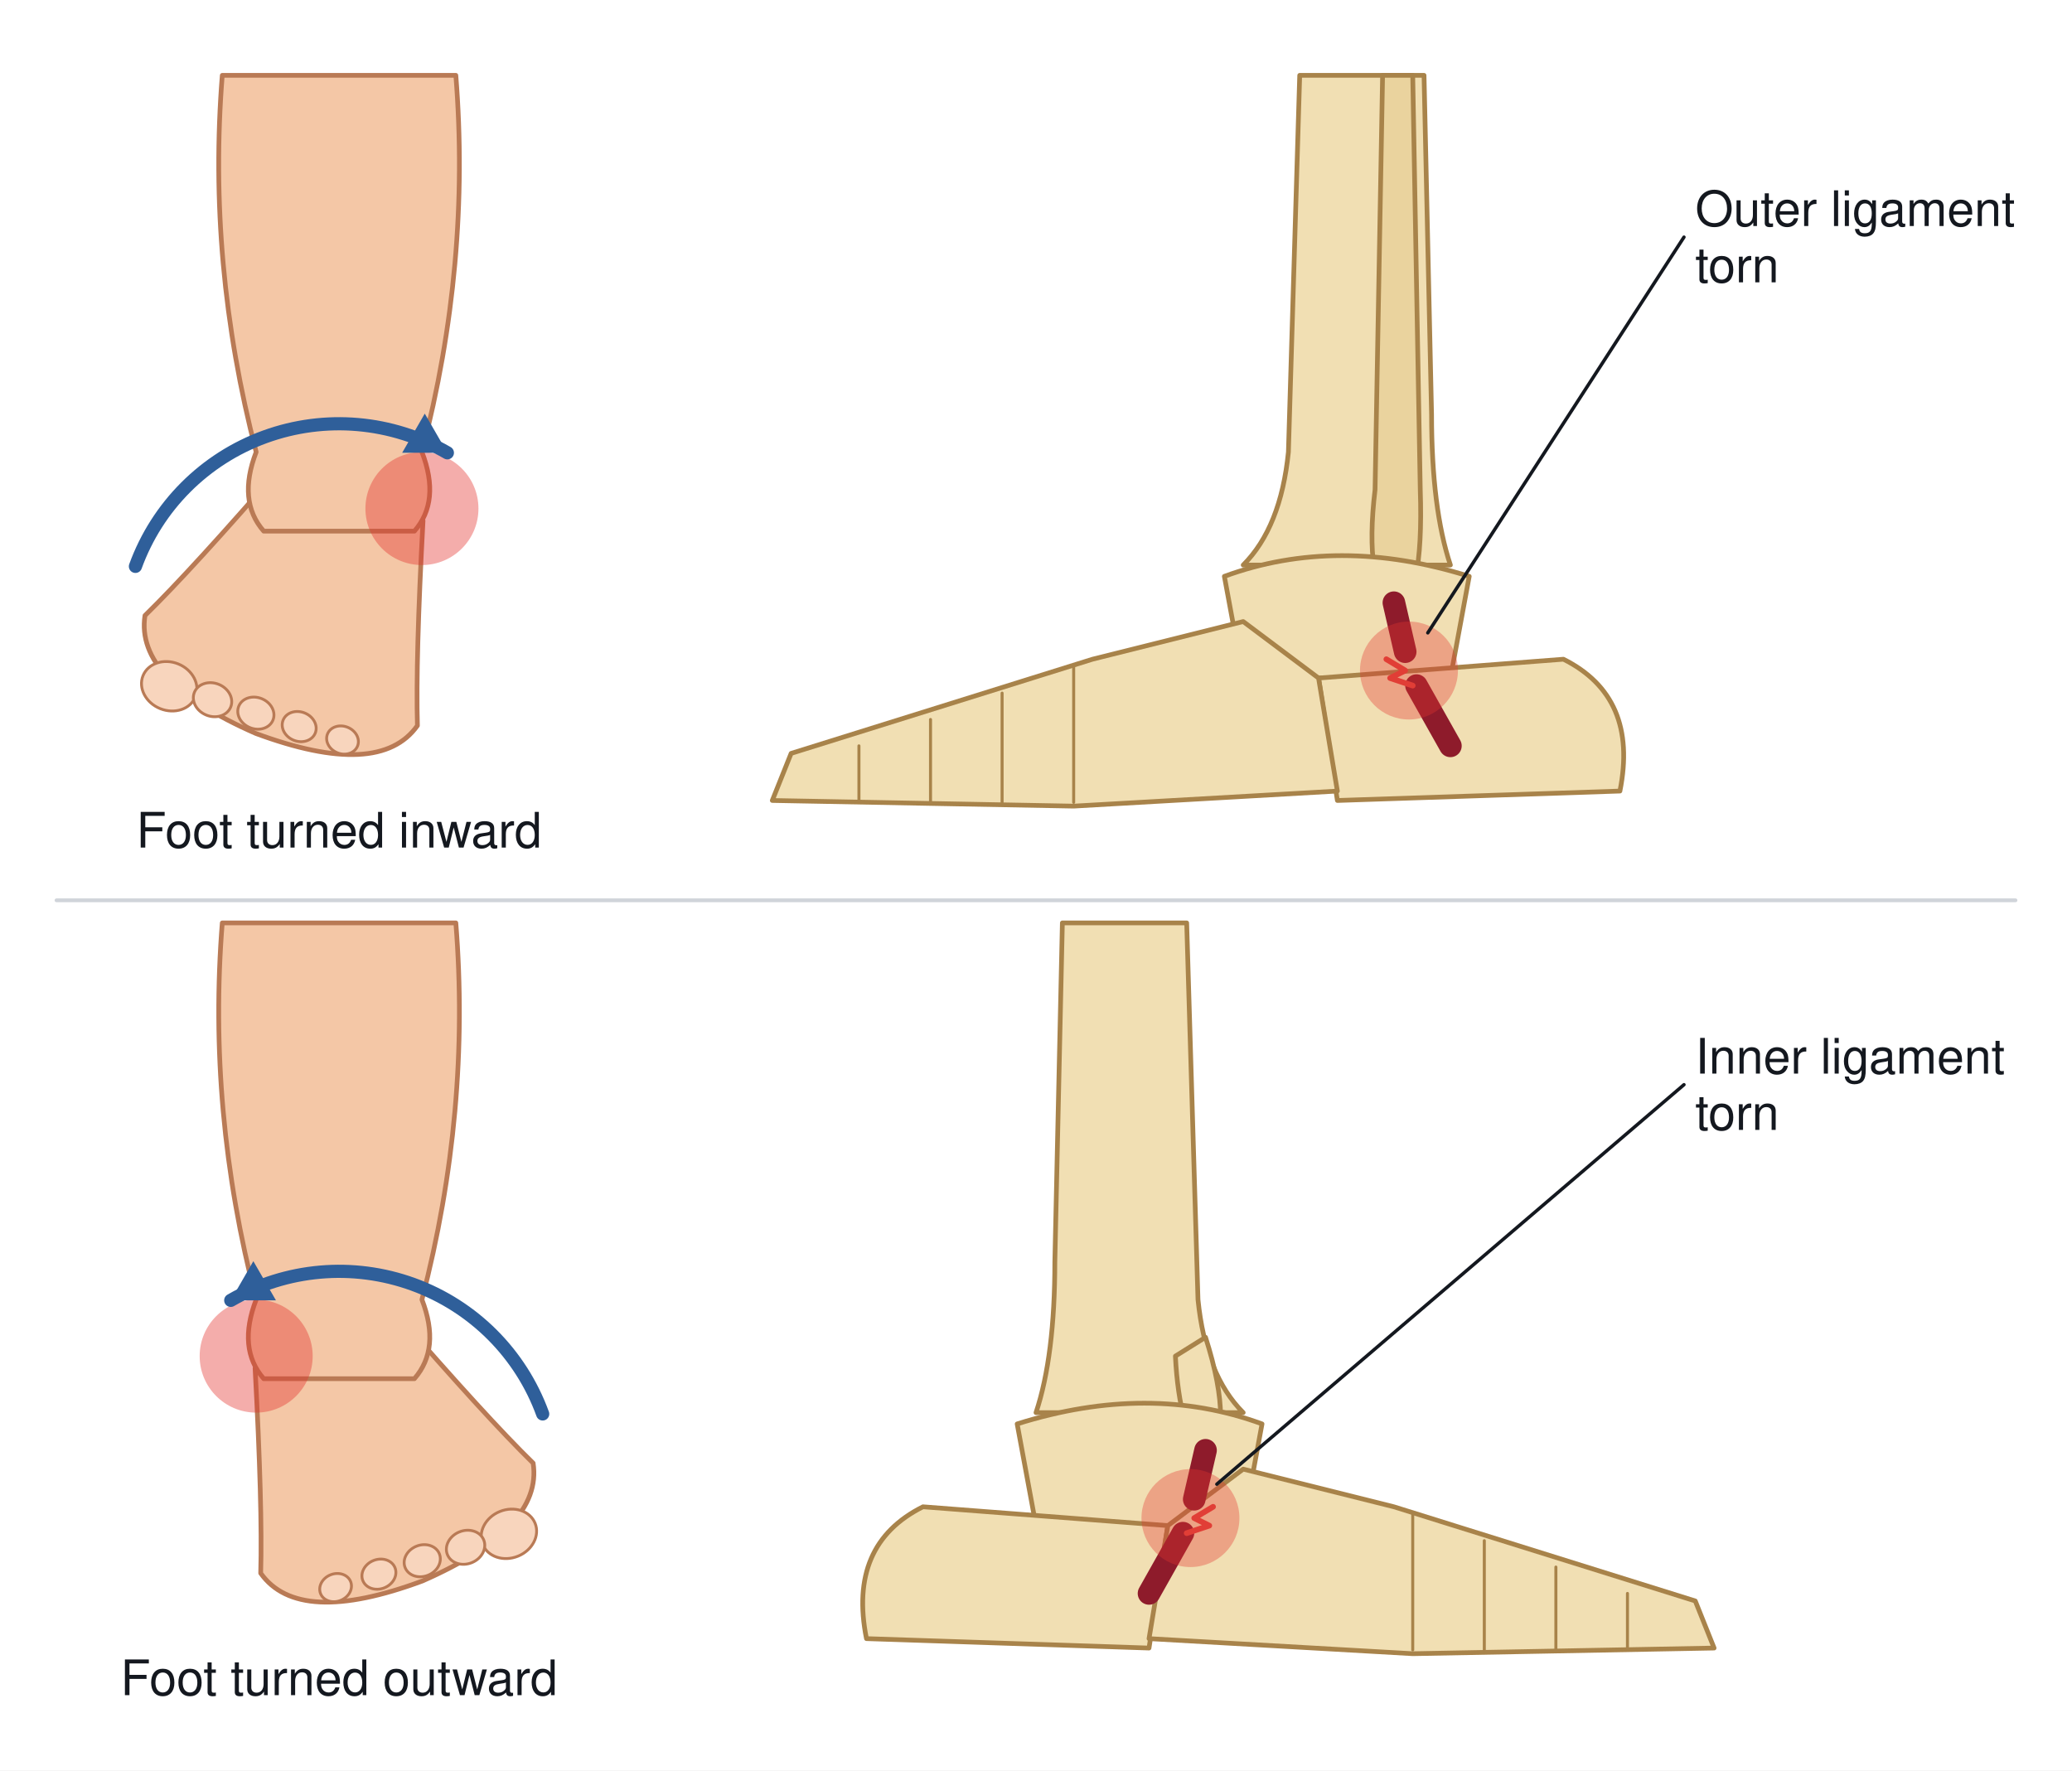
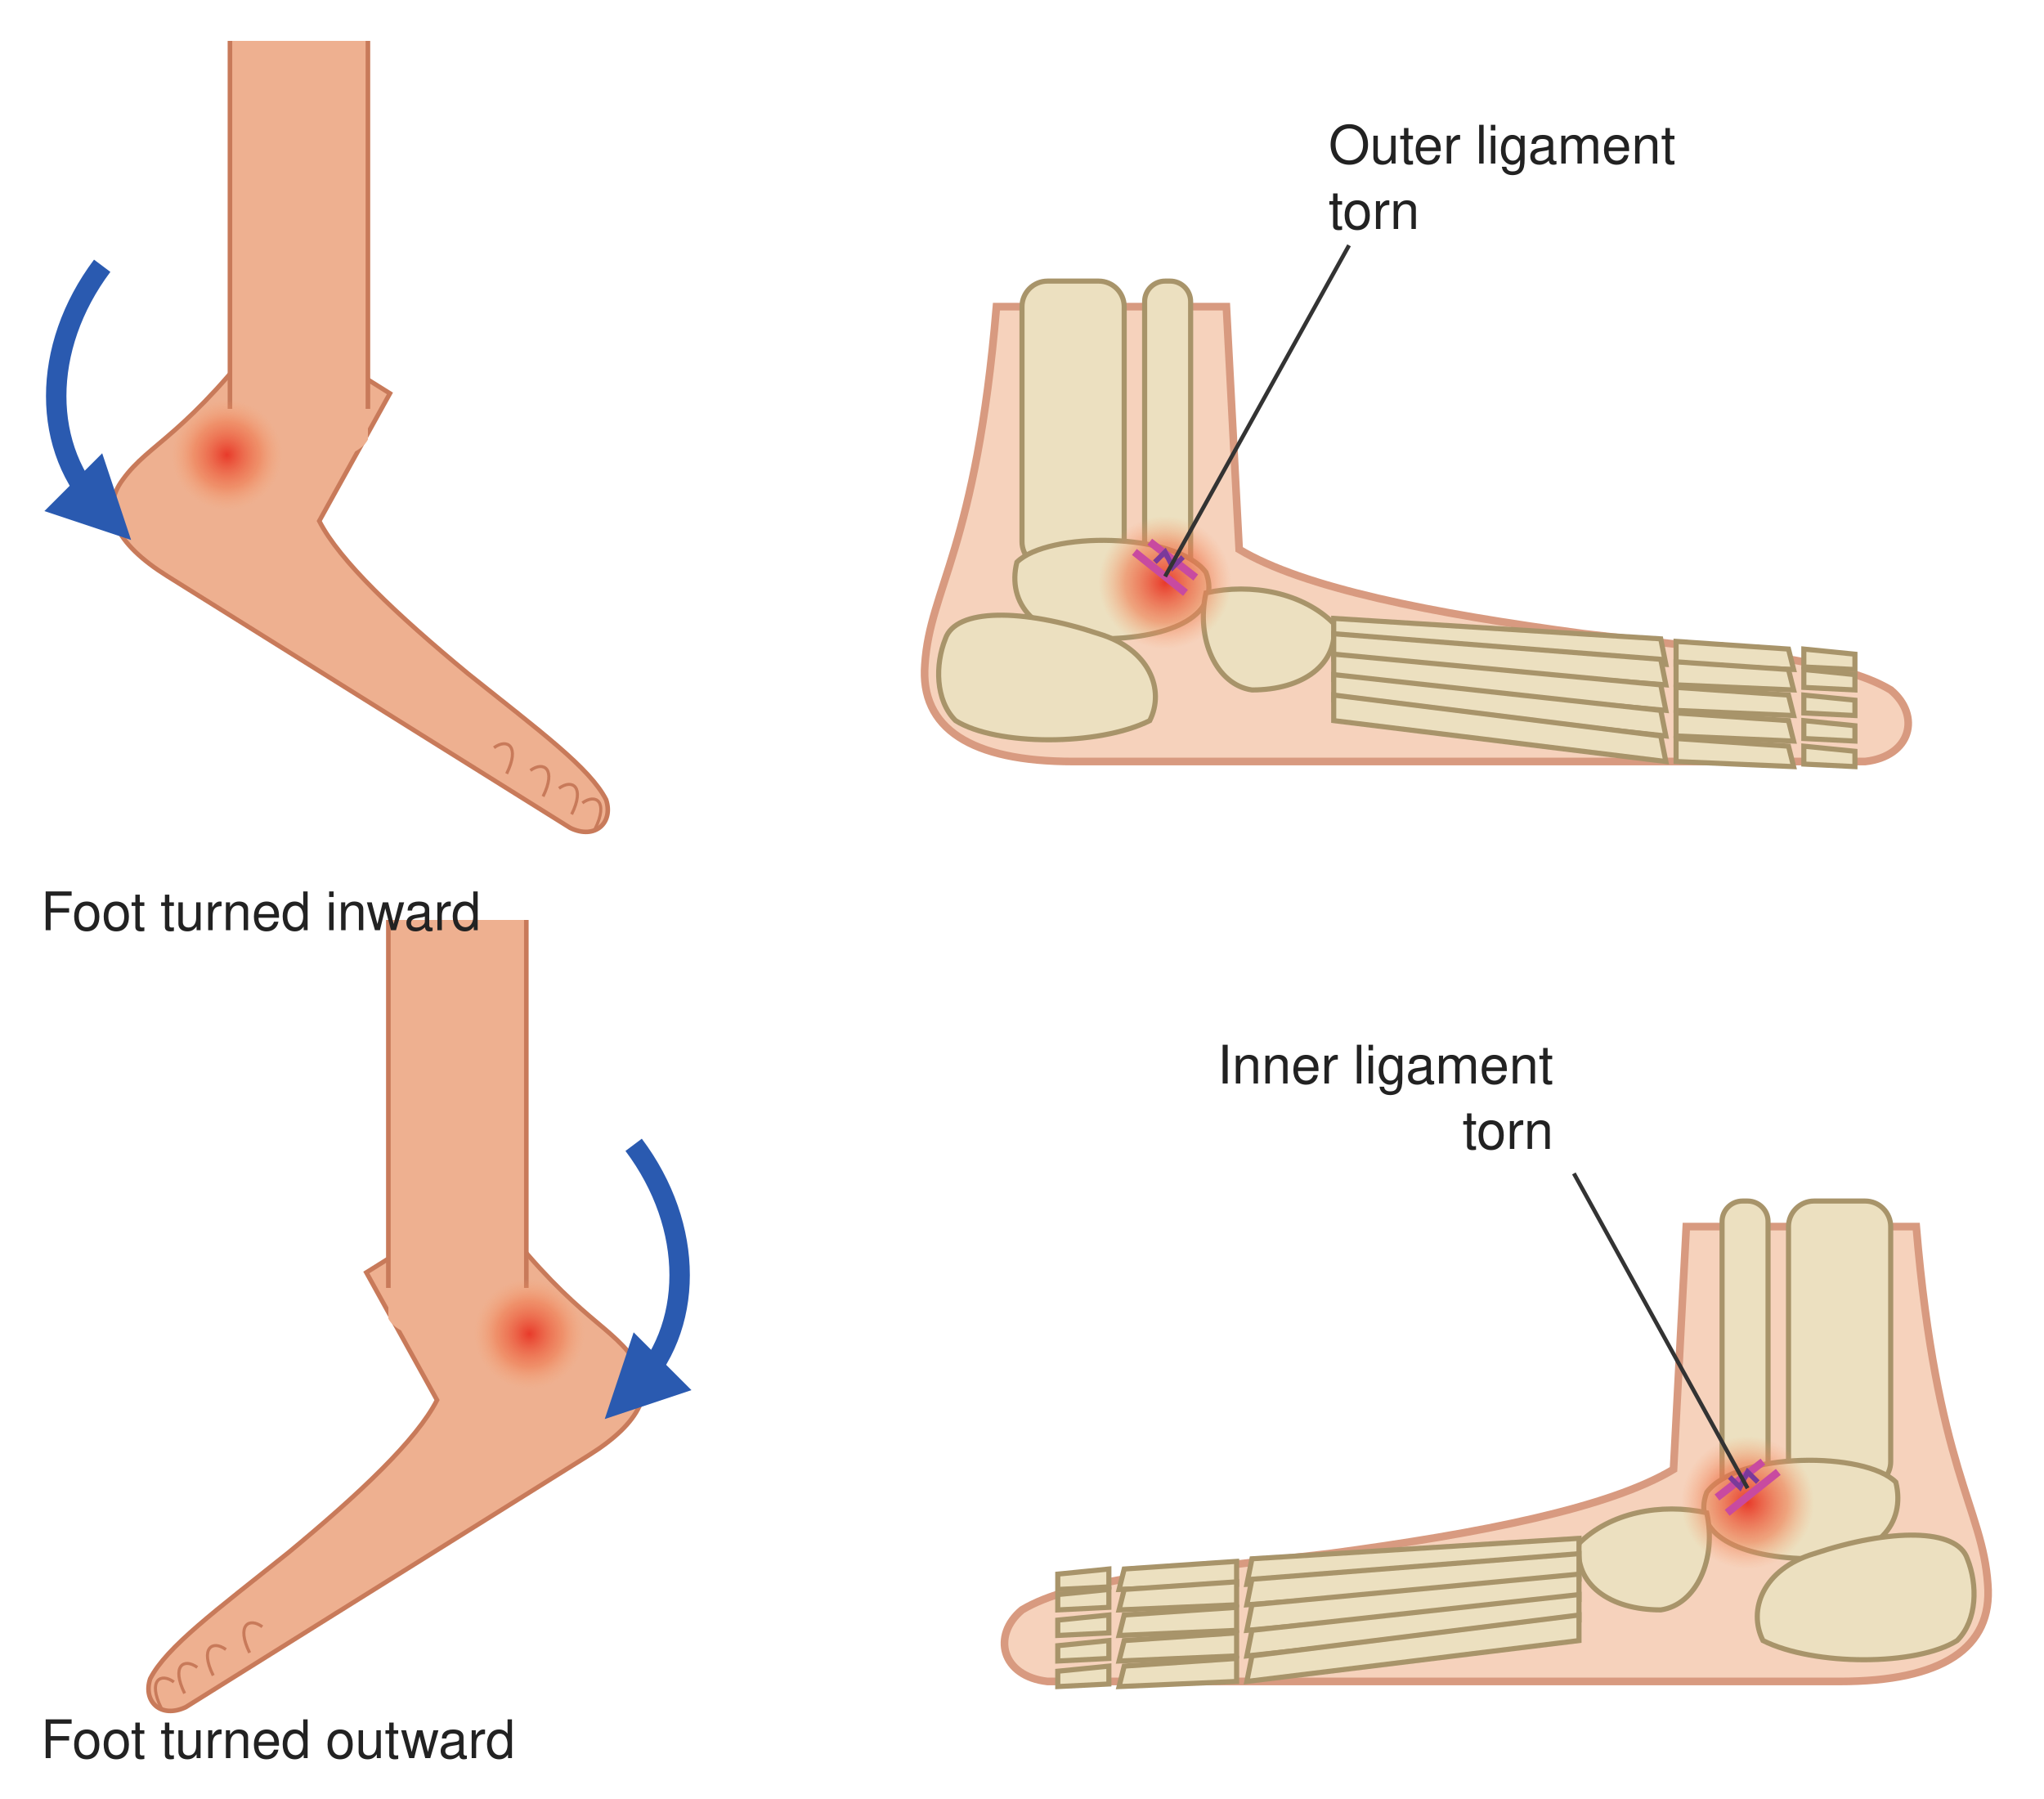
- <svg xmlns="http://www.w3.org/2000/svg" viewBox="0 0 1100 940" font-family="Segoe UI, Helvetica, Arial, sans-serif">
-   <rect width="1100" height="940" fill="#ffffff" />
-   <g transform="rotate(22 180 280)">
-     <path d="M140 260 Q116 330 102 362 Q110 396 180 398 Q250 396 258 362 Q244 330 220 260 Z" stroke="#b97a55" stroke-width="2.5" fill="#f4c7a6" stroke-linejoin="round" stroke-linecap="round" />
-     <ellipse cx="128.0" cy="392.0" rx="15.0" ry="12.8" stroke="#b97a55" stroke-width="1.5" fill="#f8d5bd" />
-     <ellipse cx="152.0" cy="390.0" rx="10.4" ry="8.8" stroke="#b97a55" stroke-width="1.5" fill="#f8d5bd" />
-     <ellipse cx="176.0" cy="388.0" rx="9.8" ry="8.3" stroke="#b97a55" stroke-width="1.5" fill="#f8d5bd" />
-     <ellipse cx="200.0" cy="386.0" rx="9.2" ry="7.8" stroke="#b97a55" stroke-width="1.5" fill="#f8d5bd" />
-     <ellipse cx="224.0" cy="384.0" rx="8.6" ry="7.3" stroke="#b97a55" stroke-width="1.5" fill="#f8d5bd" />
+ <svg xmlns="http://www.w3.org/2000/svg" viewBox="0 0 1000 880" font-family="Segoe UI, Helvetica, Arial, sans-serif">
+   <defs>
+     <radialGradient id="rg" cx="0.5" cy="0.5" r="0.5">
+       <stop offset="0" stop-color="#e83a2a" />
+       <stop offset="0.6" stop-color="#f07a50" stop-opacity="0.6" />
+       <stop offset="1" stop-color="#f6a070" stop-opacity="0" />
+     </radialGradient>
+     <marker id="bl" viewBox="0 0 10 10" refX="5" refY="5" markerWidth="4" markerHeight="4" orient="auto">
+       <path d="M0 0 L10 5 L0 10 Z" fill="#2a5ab0" />
+     </marker>
+   </defs>
+   <rect width="1000" height="880" fill="#ffffff" />
+   <g transform="translate(90 170) scale(0.75 0.75)">
+     <g transform="rotate(32 75 40)">
+       <path d="M30 0 L120 0 L125 95 C150 110 200 120 260 128 C320 135 360 138 380 150 C392 160 388 176 370 178 L60 178 C20 178 0 165 2 140 C4 110 22 95 30 0 Z" fill="#eeb090" stroke="#c87a5a" stroke-width="3" />
+       <path d="M300 160 C304 150 314 150 316 170" stroke="#c87a5a" stroke-width="2" fill="none" />
+       <path d="M328 160 C332 150 342 150 344 170" stroke="#c87a5a" stroke-width="2" fill="none" />
+       <path d="M350 160 C354 150 364 150 366 170" stroke="#c87a5a" stroke-width="2" fill="none" />
+       <path d="M368 160 C372 150 382 150 384 170" stroke="#c87a5a" stroke-width="2" fill="none" />
+     </g>
+     <path d="M30 -200 L30 60 C40 80 110 80 120 60 L120 -200 Z" fill="#eeb090" />
+     <path d="M30 -200 L30 40 M120 -200 L120 40" stroke="#c87a5a" stroke-width="3" />
+     <circle cx="28" cy="70" r="36" fill="url(#rg)" />
  </g>
-   <path d="M118 40 Q110 140 136 240 Q126 266 140 282 L220 282 Q234 266 224 240 Q250 140 242 40 Z" stroke="#b97a55" stroke-width="2.5" fill="#f4c7a6" stroke-linejoin="round" stroke-linecap="round" />
-   <circle cx="224.0" cy="270.0" r="30.0" stroke="none" stroke-width="0" fill="#e3342f" fill-opacity="0.4" />
-   <path d="M71.9 300.7 A115 115 0 0 1 237.5 240.4" stroke="#2f5f9a" stroke-width="7" fill="none" stroke-linejoin="round" stroke-linecap="round" />
-   <path d="M237.5 240.4 L213.5 240.4 L225.5 219.6 Z" fill="#2f5f9a" />
-   <text x="180.0" y="450.0" font-size="26.0" fill="#14181f" text-anchor="middle" font-weight="400">Foot turned inward</text>
-   <path d="M690 40 L684 240 Q680 280 660 300 L770 300 Q760 270 760 220 L756 40 Z" stroke="#a8834a" stroke-width="2.5" fill="#f1dfb3" stroke-linejoin="round" stroke-linecap="round" />
-   <path d="M750 40 L754 260 Q756 320 740 326 Q724 310 730 260 L734 40 Z" stroke="#a8834a" stroke-width="2.5" fill="#ead39e" stroke-linejoin="round" stroke-linecap="round" />
-   <path d="M650 306 Q710 284 780 306 L770 360 L660 360 Z" stroke="#a8834a" stroke-width="2.5" fill="#f1dfb3" stroke-linejoin="round" stroke-linecap="round" />
-   <path d="M700 360 L830 350 Q870 370 860 420 L710 425 Z" stroke="#a8834a" stroke-width="2.5" fill="#f1dfb3" stroke-linejoin="round" stroke-linecap="round" />
-   <path d="M660 330 L580 350 L420 400 L410 425 L570 428 L710 420 L700 360 Z" stroke="#a8834a" stroke-width="2.5" fill="#f1dfb3" stroke-linejoin="round" stroke-linecap="round" />
-   <line x1="570.0" y1="354.0" x2="570.0" y2="426.0" stroke="#a8834a" stroke-width="1.6" stroke-linecap="round" />
-   <line x1="532.0" y1="368.0" x2="532.0" y2="426.0" stroke="#a8834a" stroke-width="1.6" stroke-linecap="round" />
-   <line x1="494.0" y1="382.0" x2="494.0" y2="426.0" stroke="#a8834a" stroke-width="1.6" stroke-linecap="round" />
-   <line x1="456.0" y1="396.0" x2="456.0" y2="426.0" stroke="#a8834a" stroke-width="1.6" stroke-linecap="round" />
-   <path d="M740 320 L746 346" stroke="#8e1b2b" stroke-width="12" fill="none" stroke-linejoin="round" stroke-linecap="round" />
-   <path d="M752 364 L770 396" stroke="#8e1b2b" stroke-width="12" fill="none" stroke-linejoin="round" stroke-linecap="round" />
-   <path d="M736 350 L746 356 L738 360 L750 364" stroke="#e0443a" stroke-width="3" fill="none" stroke-linejoin="round" stroke-linecap="round" />
-   <circle cx="748.0" cy="356.0" r="26.0" stroke="none" stroke-width="0" fill="#e3342f" fill-opacity="0.35" />
-   <text x="900.0" y="120.0" font-size="26.0" fill="#14181f" text-anchor="start" font-weight="400">Outer ligament</text>
-   <text x="900.0" y="149.9" font-size="26.0" fill="#14181f" text-anchor="start" font-weight="400">torn</text>
-   <line x1="894.0" y1="125.9" x2="758.0" y2="336.0" stroke="#14181f" stroke-width="1.8" stroke-linecap="round" />
-   <g transform="rotate(-22 180 730)">
-     <path d="M140 710 Q116 780 102 812 Q110 846 180 848 Q250 846 258 812 Q244 780 220 710 Z" stroke="#b97a55" stroke-width="2.5" fill="#f4c7a6" stroke-linejoin="round" stroke-linecap="round" />
-     <ellipse cx="232.0" cy="842.0" rx="15.0" ry="12.8" stroke="#b97a55" stroke-width="1.5" fill="#f8d5bd" />
-     <ellipse cx="208.0" cy="840.0" rx="10.4" ry="8.8" stroke="#b97a55" stroke-width="1.5" fill="#f8d5bd" />
-     <ellipse cx="184.0" cy="838.0" rx="9.8" ry="8.3" stroke="#b97a55" stroke-width="1.5" fill="#f8d5bd" />
-     <ellipse cx="160.0" cy="836.0" rx="9.2" ry="7.8" stroke="#b97a55" stroke-width="1.5" fill="#f8d5bd" />
-     <ellipse cx="136.0" cy="834.0" rx="8.6" ry="7.3" stroke="#b97a55" stroke-width="1.5" fill="#f8d5bd" />
+   <path d="M50 130 C20 170 20 220 50 250" stroke="#2a5ab0" stroke-width="10" fill="none" marker-end="url(#bl)" />
+   <g transform="translate(450 150) scale(1.25 1.25)">
+     <path d="M30 0 L120 0 L125 95 C150 110 200 120 260 128 C320 135 360 138 380 150 C392 160 388 176 370 178 L60 178 C20 178 0 165 2 140 C4 110 22 95 30 0 Z" fill="#f6d2bc" stroke="#d89a80" stroke-width="3" />
+     <g fill="#ece0c0" stroke="#a8946a" stroke-width="2">
+       <rect x="40" y="-10" width="40" height="112" rx="10" />
+       <rect x="88" y="-10" width="18" height="118" rx="8" />
+       <path d="M38 100 C50 88 100 88 112 104 C118 120 100 130 70 130 C45 130 34 116 38 100 Z" />
+       <path d="M10 130 C14 118 40 118 70 128 C90 134 96 150 90 162 C70 172 30 172 14 162 C6 154 6 140 10 130 Z" />
+       <path d="M112 112 C130 108 150 112 162 124 C164 140 150 150 130 150 C116 148 108 130 112 112 Z" />
+       <path d="M162 122 L290 130 L292 140 L162 132 Z" />
+       <path d="M296 131 L340 134 L342 142 L296 140 Z M346 134 L366 136 L366 142 L346 141 Z" />
+       <path d="M162 128 L290 138 L292 148 L162 138 Z" />
+       <path d="M296 139 L340 142 L342 150 L296 148 Z M346 142 L366 144 L366 150 L346 149 Z" />
+       <path d="M162 136 L290 148 L292 158 L162 146 Z" />
+       <path d="M296 149 L340 152 L342 160 L296 158 Z M346 152 L366 154 L366 160 L346 159 Z" />
+       <path d="M162 144 L290 158 L292 168 L162 154 Z" />
+       <path d="M296 159 L340 162 L342 170 L296 168 Z M346 162 L366 164 L366 170 L346 169 Z" />
+       <path d="M162 152 L290 168 L292 178 L162 162 Z" />
+       <path d="M296 169 L340 172 L342 180 L296 178 Z M346 172 L366 174 L366 180 L346 179 Z" />
+     </g>
+     <circle cx="96" cy="108" r="26" fill="url(#rg)" />
+     <path d="M84 96 L104 112 M90 92 L108 106" stroke="#c84aa0" stroke-width="3" />
+     <path d="M92 100 l4 -4 l3 6 l4 -4" stroke="#7a3a9a" stroke-width="2" fill="none" />
  </g>
-   <path d="M118 490 Q110 590 136 690 Q126 716 140 732 L220 732 Q234 716 224 690 Q250 590 242 490 Z" stroke="#b97a55" stroke-width="2.5" fill="#f4c7a6" stroke-linejoin="round" stroke-linecap="round" />
-   <circle cx="136.0" cy="720.0" r="30.0" stroke="none" stroke-width="0" fill="#e3342f" fill-opacity="0.4" />
-   <path d="M288.1 750.7 A115 115 0 0 0 122.5 690.4" stroke="#2f5f9a" stroke-width="7" fill="none" stroke-linejoin="round" stroke-linecap="round" />
-   <path d="M122.5 690.4 L134.5 669.6 L146.5 690.4 Z" fill="#2f5f9a" />
-   <text x="180.0" y="900.0" font-size="26.0" fill="#14181f" text-anchor="middle" font-weight="400">Foot turned outward</text>
-   <path d="M630 490 L636 690 Q640 730 660 750 L550 750 Q560 720 560 670 L564 490 Z" stroke="#a8834a" stroke-width="2.5" fill="#f1dfb3" stroke-linejoin="round" stroke-linecap="round" />
-   <path d="M640 710 Q656 760 640 778 Q626 760 624 720 Z" stroke="#a8834a" stroke-width="2.5" fill="#f1dfb3" stroke-linejoin="round" stroke-linecap="round" />
-   <path d="M670 756 Q610 734 540 756 L550 810 L660 810 Z" stroke="#a8834a" stroke-width="2.5" fill="#f1dfb3" stroke-linejoin="round" stroke-linecap="round" />
-   <path d="M620 810 L490 800 Q450 820 460 870 L610 875 Z" stroke="#a8834a" stroke-width="2.5" fill="#f1dfb3" stroke-linejoin="round" stroke-linecap="round" />
-   <path d="M660 780 L740 800 L900 850 L910 875 L750 878 L610 870 L620 810 Z" stroke="#a8834a" stroke-width="2.5" fill="#f1dfb3" stroke-linejoin="round" stroke-linecap="round" />
-   <line x1="750.0" y1="804.0" x2="750.0" y2="876.0" stroke="#a8834a" stroke-width="1.6" stroke-linecap="round" />
-   <line x1="788.0" y1="818.0" x2="788.0" y2="876.0" stroke="#a8834a" stroke-width="1.6" stroke-linecap="round" />
-   <line x1="826.0" y1="832.0" x2="826.0" y2="876.0" stroke="#a8834a" stroke-width="1.6" stroke-linecap="round" />
-   <line x1="864.0" y1="846.0" x2="864.0" y2="876.0" stroke="#a8834a" stroke-width="1.6" stroke-linecap="round" />
-   <path d="M640 770 L634 796" stroke="#8e1b2b" stroke-width="12" fill="none" stroke-linejoin="round" stroke-linecap="round" />
-   <path d="M628 814 L610 846" stroke="#8e1b2b" stroke-width="12" fill="none" stroke-linejoin="round" stroke-linecap="round" />
-   <path d="M644 800 L634 806 L642 810 L630 814" stroke="#e0443a" stroke-width="3" fill="none" stroke-linejoin="round" stroke-linecap="round" />
-   <circle cx="632.0" cy="806.0" r="26.0" stroke="none" stroke-width="0" fill="#e3342f" fill-opacity="0.35" />
-   <text x="900.0" y="570.0" font-size="26.0" fill="#14181f" text-anchor="start" font-weight="400">Inner ligament</text>
-   <text x="900.0" y="599.9" font-size="26.0" fill="#14181f" text-anchor="start" font-weight="400">torn</text>
-   <line x1="894.0" y1="575.9" x2="646.0" y2="788.0" stroke="#14181f" stroke-width="1.8" stroke-linecap="round" />
-   <line x1="30.0" y1="478.0" x2="1070.0" y2="478.0" stroke="#d0d4da" stroke-width="2" stroke-linecap="round" />
+   <g transform="translate(280 600) scale(-0.75 0.75)">
+     <g transform="rotate(32 75 40)">
+       <path d="M30 0 L120 0 L125 95 C150 110 200 120 260 128 C320 135 360 138 380 150 C392 160 388 176 370 178 L60 178 C20 178 0 165 2 140 C4 110 22 95 30 0 Z" fill="#eeb090" stroke="#c87a5a" stroke-width="3" />
+       <path d="M300 160 C304 150 314 150 316 170" stroke="#c87a5a" stroke-width="2" fill="none" />
+       <path d="M328 160 C332 150 342 150 344 170" stroke="#c87a5a" stroke-width="2" fill="none" />
+       <path d="M350 160 C354 150 364 150 366 170" stroke="#c87a5a" stroke-width="2" fill="none" />
+       <path d="M368 160 C372 150 382 150 384 170" stroke="#c87a5a" stroke-width="2" fill="none" />
+     </g>
+     <path d="M30 -200 L30 60 C40 80 110 80 120 60 L120 -200 Z" fill="#eeb090" />
+     <path d="M30 -200 L30 40 M120 -200 L120 40" stroke="#c87a5a" stroke-width="3" />
+     <circle cx="28" cy="70" r="36" fill="url(#rg)" />
+   </g>
+   <path d="M310 560 C340 600 340 650 310 680" stroke="#2a5ab0" stroke-width="10" fill="none" marker-end="url(#bl)" />
+   <g transform="translate(975 600) scale(-1.25 1.25)">
+     <path d="M30 0 L120 0 L125 95 C150 110 200 120 260 128 C320 135 360 138 380 150 C392 160 388 176 370 178 L60 178 C20 178 0 165 2 140 C4 110 22 95 30 0 Z" fill="#f6d2bc" stroke="#d89a80" stroke-width="3" />
+     <g fill="#ece0c0" stroke="#a8946a" stroke-width="2">
+       <rect x="40" y="-10" width="40" height="112" rx="10" />
+       <rect x="88" y="-10" width="18" height="118" rx="8" />
+       <path d="M38 100 C50 88 100 88 112 104 C118 120 100 130 70 130 C45 130 34 116 38 100 Z" />
+       <path d="M10 130 C14 118 40 118 70 128 C90 134 96 150 90 162 C70 172 30 172 14 162 C6 154 6 140 10 130 Z" />
+       <path d="M112 112 C130 108 150 112 162 124 C164 140 150 150 130 150 C116 148 108 130 112 112 Z" />
+       <path d="M162 122 L290 130 L292 140 L162 132 Z" />
+       <path d="M296 131 L340 134 L342 142 L296 140 Z M346 134 L366 136 L366 142 L346 141 Z" />
+       <path d="M162 128 L290 138 L292 148 L162 138 Z" />
+       <path d="M296 139 L340 142 L342 150 L296 148 Z M346 142 L366 144 L366 150 L346 149 Z" />
+       <path d="M162 136 L290 148 L292 158 L162 146 Z" />
+       <path d="M296 149 L340 152 L342 160 L296 158 Z M346 152 L366 154 L366 160 L346 159 Z" />
+       <path d="M162 144 L290 158 L292 168 L162 154 Z" />
+       <path d="M296 159 L340 162 L342 170 L296 168 Z M346 162 L366 164 L366 170 L346 169 Z" />
+       <path d="M162 152 L290 168 L292 178 L162 162 Z" />
+       <path d="M296 169 L340 172 L342 180 L296 178 Z M346 172 L366 174 L366 180 L346 179 Z" />
+     </g>
+     <circle cx="96" cy="108" r="26" fill="url(#rg)" />
+     <path d="M84 96 L104 112 M90 92 L108 106" stroke="#c84aa0" stroke-width="3" />
+     <path d="M92 100 l4 -4 l3 6 l4 -4" stroke="#7a3a9a" stroke-width="2" fill="none" />
+   </g>
+   <g font-size="26" fill="#222">
+     <text x="20" y="455">Foot turned inward</text>
+     <text x="650" y="80">Outer ligament</text>
+     <text x="650" y="112">torn</text>
+     <text x="20" y="860">Foot turned outward</text>
+     <text x="760" y="530" text-anchor="end">Inner ligament</text>
+     <text x="760" y="562" text-anchor="end">torn</text>
+   </g>
+   <g stroke="#333" stroke-width="2">
+     <line x1="660" y1="120" x2="570" y2="282" />
+     <line x1="770" y1="574" x2="855" y2="728" />
+   </g>
</svg>
